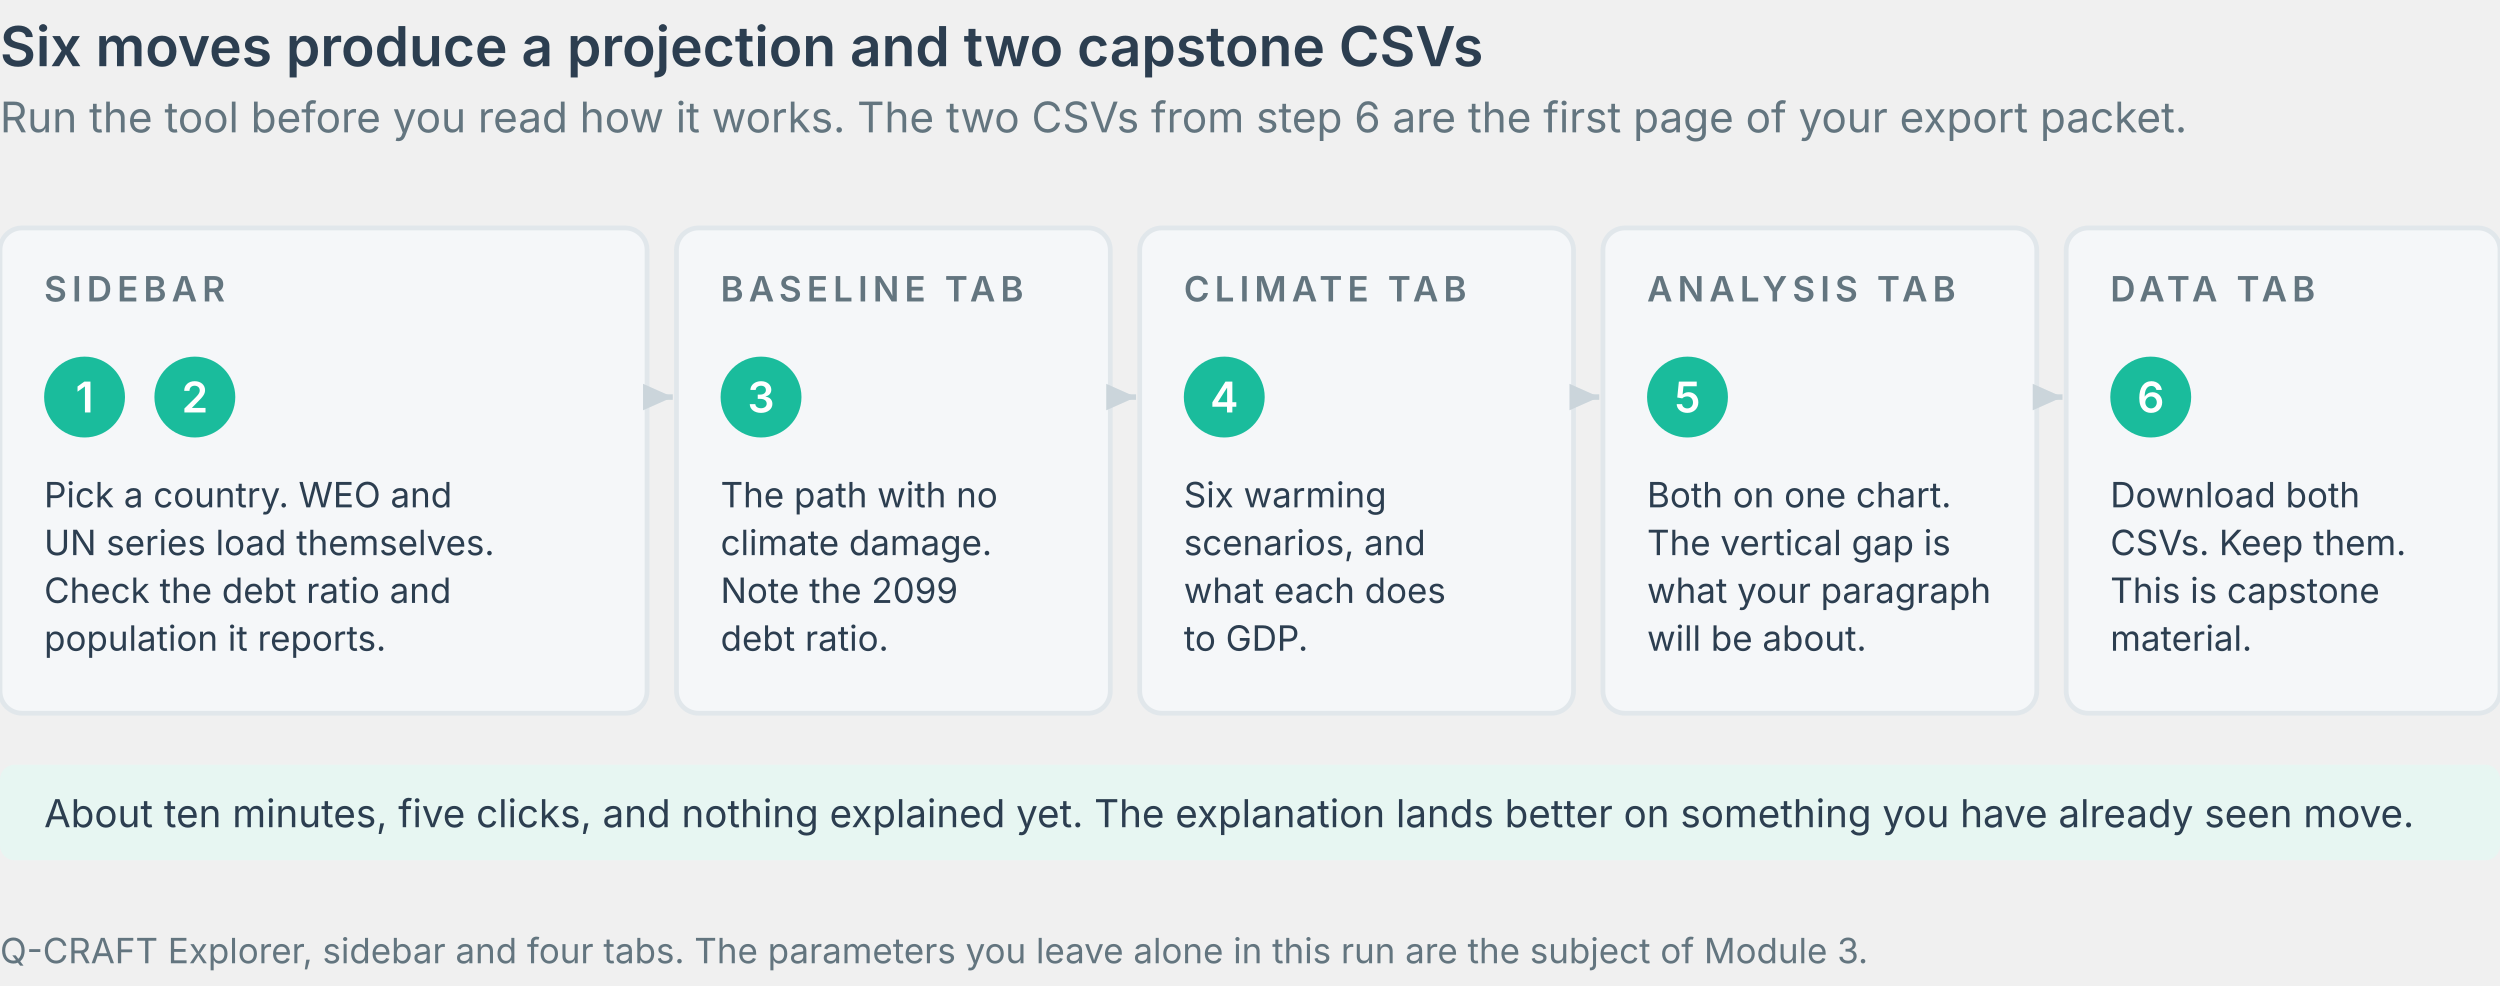
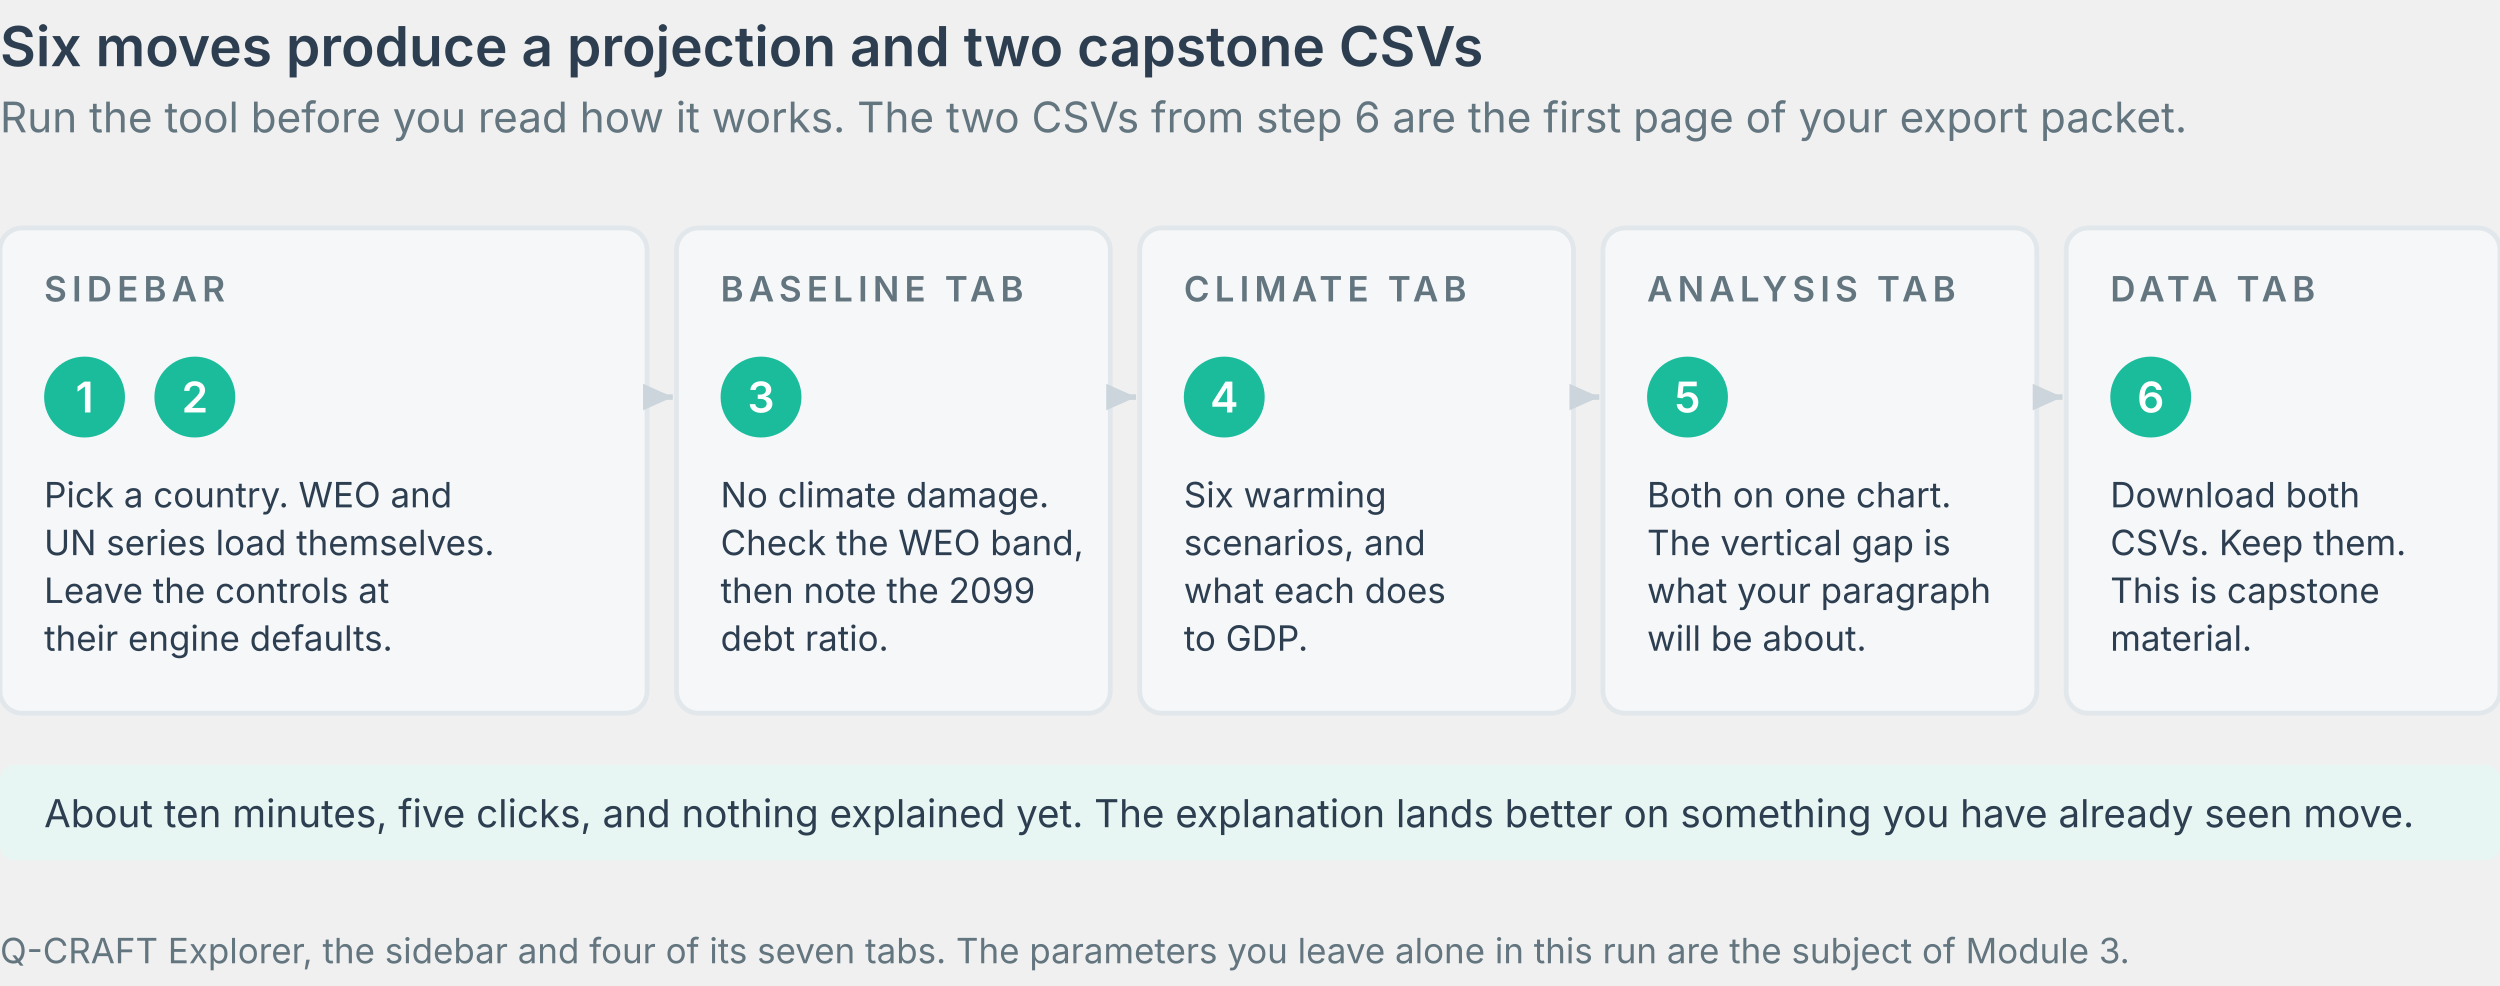
<svg xmlns="http://www.w3.org/2000/svg" viewBox="0 0 680 268" role="img" aria-label="Six moves produce a projection and two capstone CSVs. Run the tool before you read how it works. The two CSVs from step 6 are the first page of your export packet." preserveAspectRatio="xMidYMid meet">
  <defs>
    <marker id="qcx-head" viewBox="0 0 10 10" refX="9" refY="5" markerWidth="6" markerHeight="6" orient="auto-start-reverse">
      <path d="M 0 1 L 9 5 L 0 9 z" fill="#CBD5DB" />
    </marker>
    <marker id="qcx-head-accent" viewBox="0 0 10 10" refX="9" refY="5" markerWidth="6" markerHeight="6" orient="auto-start-reverse">
      <path d="M 0 1 L 9 5 L 0 9 z" fill="#16A085" />
    </marker>
    <marker id="qcx-head-red" viewBox="0 0 10 10" refX="9" refY="5" markerWidth="6" markerHeight="6" orient="auto-start-reverse">
      <path d="M 0 1 L 9 5 L 0 9 z" fill="#C0392B" />
    </marker>
  </defs>
  <style>.qcx-sans{font-family:"Söhne","Inter",system-ui,-apple-system,sans-serif;}.qcx-serif{font-family:"Tiempos Headline","IBM Plex Serif",Georgia,serif;}</style>
  <text class="qcx-sans" x="0.0" y="18.0" font-size="15" font-weight="600" fill="#2C3E50" text-anchor="start">Six moves produce a projection and two capstone CSVs</text>
  <text class="qcx-sans" x="0.0" y="36.0" font-size="11.5" font-weight="400" fill="#63757F" text-anchor="start">Run the tool before you read how it works. The two CSVs from step 6 are the first page of your export packet.</text>
  <rect x="0.0" y="62.0" width="176.0" height="132.0" rx="6" ry="6" fill="#F5F7F9" stroke="#E1E7EB" stroke-width="1.3" />
  <text class="qcx-sans" x="12.0" y="82.0" font-size="9.5" font-weight="600" fill="#63757F" text-anchor="start" letter-spacing="1.4">SIDEBAR</text>
  <circle cx="23.0" cy="108.0" r="11" fill="#1ABC9C" />
  <text class="qcx-sans" x="23.0" y="112.2" font-size="11.55" font-weight="600" fill="#FFFFFF" text-anchor="middle">1</text>
  <circle cx="53.0" cy="108.0" r="11" fill="#1ABC9C" />
  <text class="qcx-sans" x="53.0" y="112.2" font-size="11.55" font-weight="600" fill="#FFFFFF" text-anchor="middle">2</text>
  <text class="qcx-sans" x="12.0" y="138.0" font-size="9.5" font-weight="400" fill="#2C3E50" text-anchor="start">Pick a country. WEO and</text>
  <text class="qcx-sans" x="12.0" y="151.0" font-size="9.5" font-weight="400" fill="#2C3E50" text-anchor="start">UN series load themselves.</text>
-   <text class="qcx-sans" x="12.0" y="164.0" font-size="9.5" font-weight="400" fill="#2C3E50" text-anchor="start">Check the debt ratio and</text>
-   <text class="qcx-sans" x="12.0" y="177.0" font-size="9.5" font-weight="400" fill="#2C3E50" text-anchor="start">population it reports.</text>
+   <text class="qcx-sans" x="12.0" y="164.0" font-size="9.5" font-weight="400" fill="#2C3E50" text-anchor="start">Leave the controls at</text>
+   <text class="qcx-sans" x="12.0" y="177.0" font-size="9.5" font-weight="400" fill="#2C3E50" text-anchor="start">their engine defaults.</text>
  <rect x="184.0" y="62.0" width="118.0" height="132.0" rx="6" ry="6" fill="#F5F7F9" stroke="#E1E7EB" stroke-width="1.3" />
  <text class="qcx-sans" x="196.0" y="82.0" font-size="9.5" font-weight="600" fill="#63757F" text-anchor="start" letter-spacing="1.4">BASELINE TAB</text>
  <circle cx="207.0" cy="108.0" r="11" fill="#1ABC9C" />
  <text class="qcx-sans" x="207.0" y="112.2" font-size="11.55" font-weight="600" fill="#FFFFFF" text-anchor="middle">3</text>
-   <text class="qcx-sans" x="196.0" y="138.0" font-size="9.5" font-weight="400" fill="#2C3E50" text-anchor="start">The path with no</text>
-   <text class="qcx-sans" x="196.0" y="151.0" font-size="9.5" font-weight="400" fill="#2C3E50" text-anchor="start">climate damage.</text>
-   <text class="qcx-sans" x="196.0" y="164.0" font-size="9.5" font-weight="400" fill="#2C3E50" text-anchor="start">Note the 2099</text>
+   <text class="qcx-sans" x="196.0" y="138.0" font-size="9.5" font-weight="400" fill="#2C3E50" text-anchor="start">No climate damage.</text>
+   <text class="qcx-sans" x="196.0" y="151.0" font-size="9.5" font-weight="400" fill="#2C3E50" text-anchor="start">Check the WEO band,</text>
+   <text class="qcx-sans" x="196.0" y="164.0" font-size="9.5" font-weight="400" fill="#2C3E50" text-anchor="start">then note the 2099</text>
  <text class="qcx-sans" x="196.0" y="177.0" font-size="9.5" font-weight="400" fill="#2C3E50" text-anchor="start">debt ratio.</text>
  <rect x="310.0" y="62.0" width="118.0" height="132.0" rx="6" ry="6" fill="#F5F7F9" stroke="#E1E7EB" stroke-width="1.3" />
  <text class="qcx-sans" x="322.0" y="82.0" font-size="9.5" font-weight="600" fill="#63757F" text-anchor="start" letter-spacing="1.4">CLIMATE TAB</text>
  <circle cx="333.0" cy="108.0" r="11" fill="#1ABC9C" />
  <text class="qcx-sans" x="333.0" y="112.2" font-size="11.55" font-weight="600" fill="#FFFFFF" text-anchor="middle">4</text>
  <text class="qcx-sans" x="322.0" y="138.0" font-size="9.5" font-weight="400" fill="#2C3E50" text-anchor="start">Six warming</text>
  <text class="qcx-sans" x="322.0" y="151.0" font-size="9.5" font-weight="400" fill="#2C3E50" text-anchor="start">scenarios, and</text>
  <text class="qcx-sans" x="322.0" y="164.0" font-size="9.5" font-weight="400" fill="#2C3E50" text-anchor="start">what each does</text>
  <text class="qcx-sans" x="322.0" y="177.0" font-size="9.5" font-weight="400" fill="#2C3E50" text-anchor="start">to GDP.</text>
  <rect x="436.0" y="62.0" width="118.0" height="132.0" rx="6" ry="6" fill="#F5F7F9" stroke="#E1E7EB" stroke-width="1.3" />
  <text class="qcx-sans" x="448.0" y="82.0" font-size="9.5" font-weight="600" fill="#63757F" text-anchor="start" letter-spacing="1.4">ANALYSIS TAB</text>
  <circle cx="459.0" cy="108.0" r="11" fill="#1ABC9C" />
  <text class="qcx-sans" x="459.0" y="112.2" font-size="11.55" font-weight="600" fill="#FFFFFF" text-anchor="middle">5</text>
  <text class="qcx-sans" x="448.0" y="138.0" font-size="9.5" font-weight="400" fill="#2C3E50" text-anchor="start">Both on one chart.</text>
  <text class="qcx-sans" x="448.0" y="151.0" font-size="9.5" font-weight="400" fill="#2C3E50" text-anchor="start">The vertical gap is</text>
  <text class="qcx-sans" x="448.0" y="164.0" font-size="9.5" font-weight="400" fill="#2C3E50" text-anchor="start">what your paragraph</text>
  <text class="qcx-sans" x="448.0" y="177.0" font-size="9.5" font-weight="400" fill="#2C3E50" text-anchor="start">will be about.</text>
  <rect x="562.0" y="62.0" width="118.0" height="132.0" rx="6" ry="6" fill="#F5F7F9" stroke="#E1E7EB" stroke-width="1.3" />
  <text class="qcx-sans" x="574.0" y="82.0" font-size="9.5" font-weight="600" fill="#63757F" text-anchor="start" letter-spacing="1.4">DATA TAB</text>
  <circle cx="585.0" cy="108.0" r="11" fill="#1ABC9C" />
  <text class="qcx-sans" x="585.0" y="112.2" font-size="11.55" font-weight="600" fill="#FFFFFF" text-anchor="middle">6</text>
  <text class="qcx-sans" x="574.0" y="138.0" font-size="9.5" font-weight="400" fill="#2C3E50" text-anchor="start">Download both</text>
  <text class="qcx-sans" x="574.0" y="151.0" font-size="9.5" font-weight="400" fill="#2C3E50" text-anchor="start">CSVs. Keep them.</text>
  <text class="qcx-sans" x="574.0" y="164.0" font-size="9.5" font-weight="400" fill="#2C3E50" text-anchor="start">This is capstone</text>
  <text class="qcx-sans" x="574.0" y="177.0" font-size="9.5" font-weight="400" fill="#2C3E50" text-anchor="start">material.</text>
  <line x1="177.0" y1="108.0" x2="183.0" y2="108.0" stroke="#CBD5DB" stroke-width="1.5" marker-end="url(#qcx-head)" />
  <line x1="303.0" y1="108.0" x2="309.0" y2="108.0" stroke="#CBD5DB" stroke-width="1.5" marker-end="url(#qcx-head)" />
  <line x1="429.0" y1="108.0" x2="435.0" y2="108.0" stroke="#CBD5DB" stroke-width="1.5" marker-end="url(#qcx-head)" />
  <line x1="555.0" y1="108.0" x2="561.0" y2="108.0" stroke="#CBD5DB" stroke-width="1.5" marker-end="url(#qcx-head)" />
  <rect x="0.0" y="208.0" width="680.0" height="26.0" rx="4" ry="4" fill="#E7F6F2" stroke="none" stroke-width="1.3" />
  <text class="qcx-sans" x="12.0" y="225.0" font-size="10.5" font-weight="400" fill="#2C3E50" text-anchor="start">About ten minutes, five clicks, and nothing explained yet. The explanation lands better on something you have already seen move.</text>
-   <text class="qcx-sans" x="0.0" y="262.0" font-size="9.5" font-weight="400" fill="#63757F" text-anchor="start">Q-CRAFT Explorer, sidebar and four tabs. The parameters you leave alone in this run are the subject of Module 3.</text>
+   <text class="qcx-sans" x="0.0" y="262.0" font-size="9.5" font-weight="400" fill="#63757F" text-anchor="start">Q-CRAFT Explorer, the sidebar and four of its seven tabs. The parameters you leave alone in this run are the subject of Module 3.</text>
</svg>
